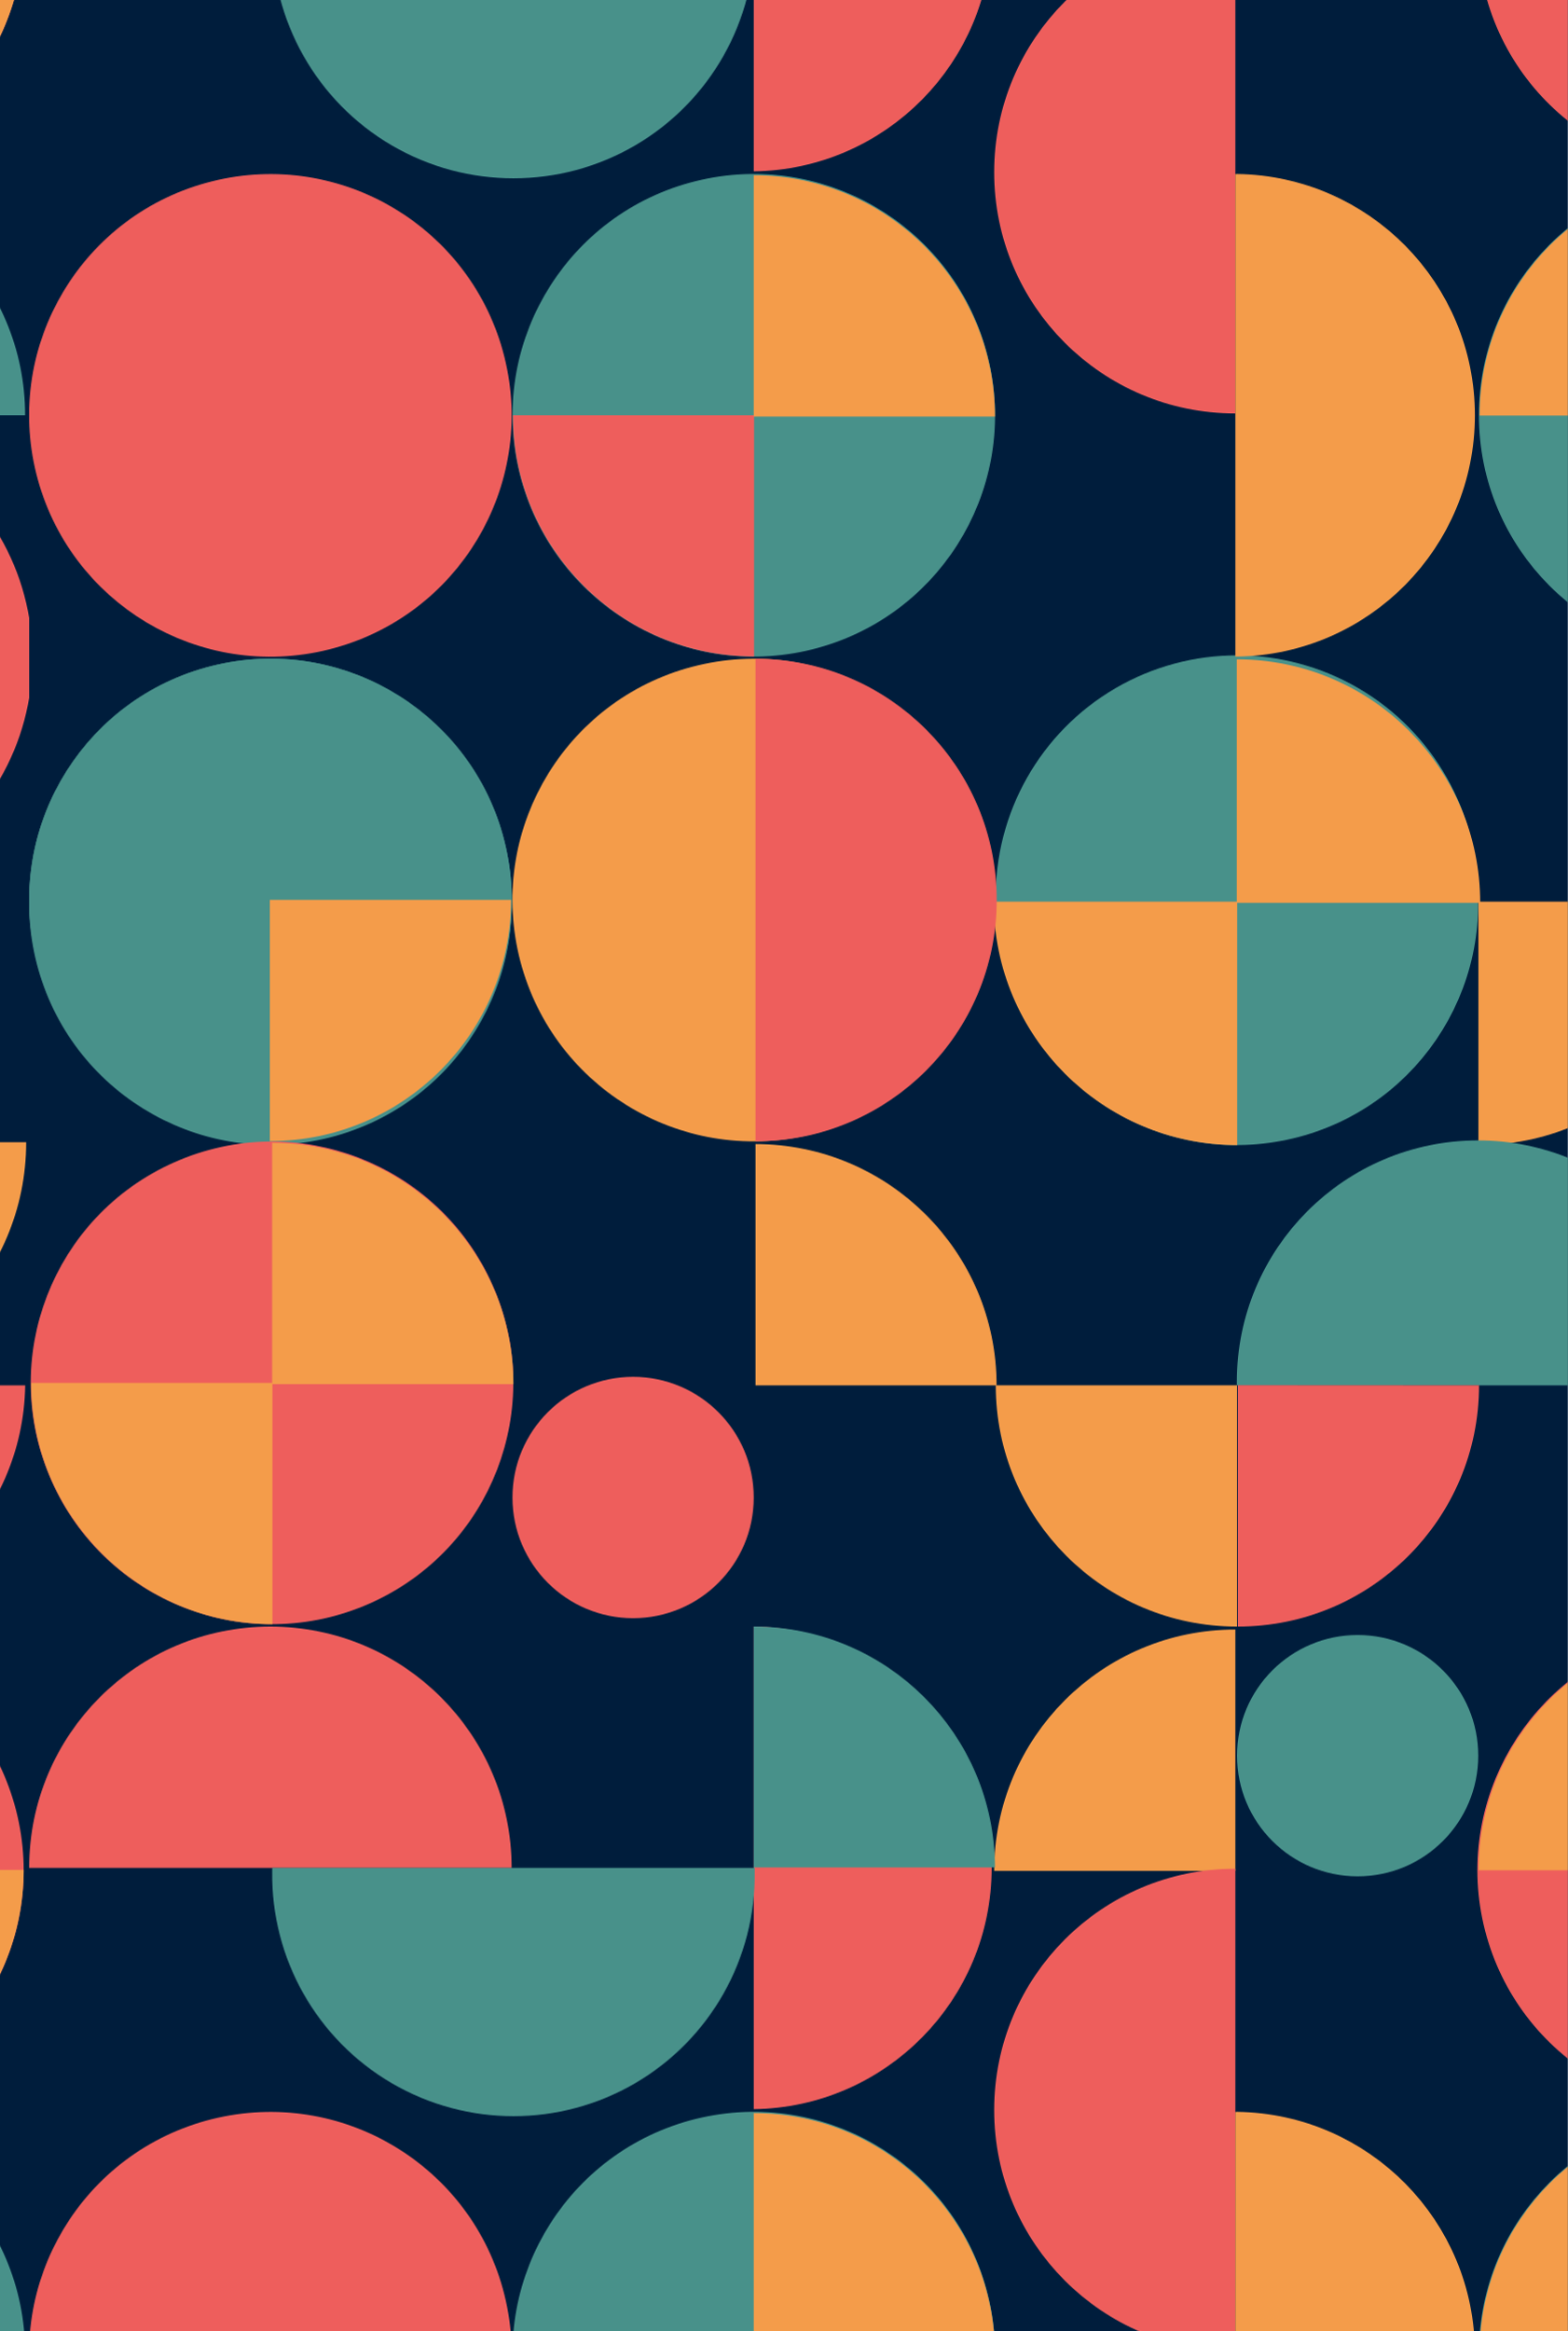
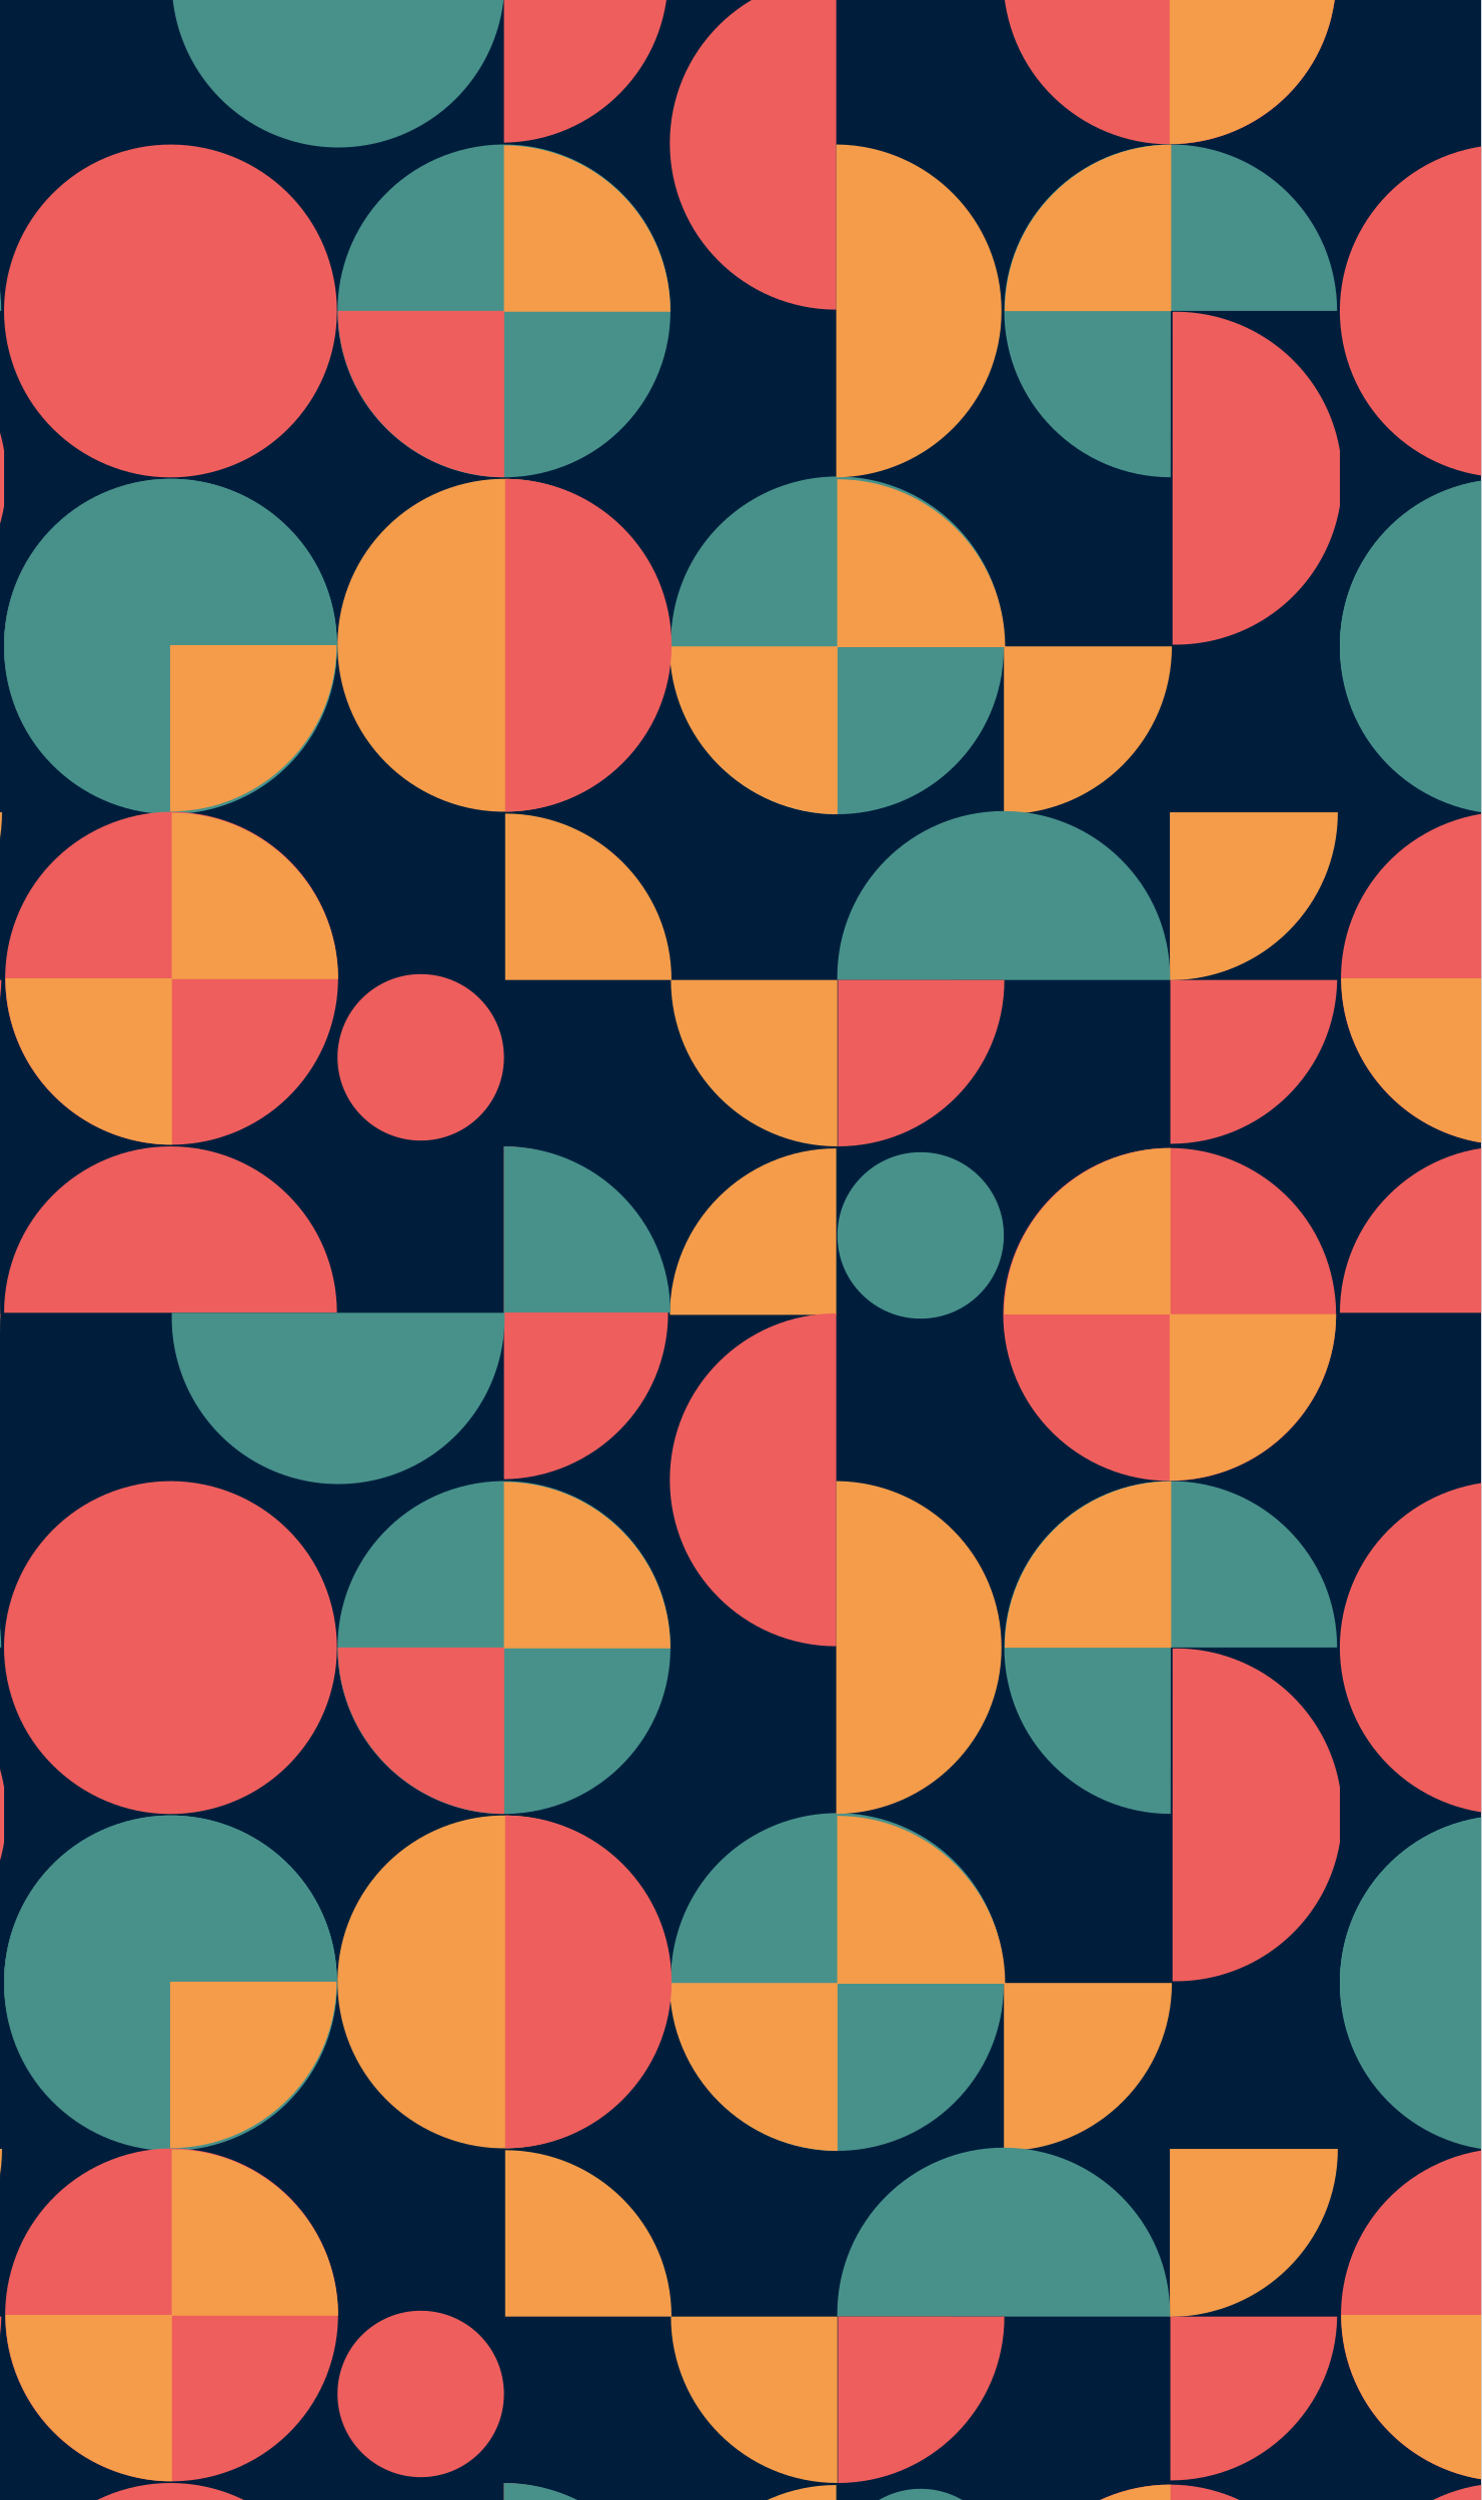
- <svg xmlns="http://www.w3.org/2000/svg" id="PATTERN" viewBox="0 0 528.68 785.89">
+ <svg xmlns="http://www.w3.org/2000/svg" id="PATTERN" viewBox="0 0 724 1222">
  <defs>
    <style>.cls-1{fill:none;}.cls-2{fill:#48918a;}.cls-3{fill:#ee5e5c;}.cls-4{fill:#f49c4a;}.cls-5{fill:#001d3c;}.cls-6{fill:url(#Nueva_muestra_de_motivo_9);}</style>
-     <pattern id="Nueva_muestra_de_motivo_9" data-name="Nueva muestra de motivo 9" width="415.87" height="416.13" patternTransform="translate(-643.07 -104.92) scale(1.57)" patternUnits="userSpaceOnUse" viewBox="0 0 415.87 416.13">
+     <pattern id="Nueva_muestra_de_motivo_9" data-name="Nueva muestra de motivo 9" width="415.87" height="416.13" patternTransform="translate(-650.9 -92.97) scale(1.57)" patternUnits="userSpaceOnUse" viewBox="0 0 415.87 416.13">
      <rect class="cls-1" width="415.87" height="416.13" />
      <path class="cls-2" d="M363.22,156H415a51.81,51.81,0,1,0-51.81,51.81Z" />
      <path class="cls-2" d="M311.22,260.54c0-.14,0-.29,0-.43a51.82,51.82,0,1,0-103.63,0c0,.14,0,.29,0,.43Z" />
      <circle class="cls-3" cx="51.81" cy="156.03" r="51.81" transform="translate(-36.36 17.27) rotate(-14.06)" />
      <path class="cls-3" d="M155.62,103.63A51.82,51.82,0,0,0,155.62,0V103.63Z" />
      <circle class="cls-2" cx="285.33" cy="27.72" r="25.91" />
      <circle class="cls-2" cx="51.81" cy="260.88" r="51.81" transform="translate(-69.28 24.07) rotate(-15.85)" />
      <circle class="cls-2" cx="259.42" cy="260.88" r="51.81" transform="translate(-53.48 67.36) rotate(-13.42)" />
      <path class="cls-4" d="M259.07.63a51.82,51.82,0,0,0-51.81,51.82h51.81Z" />
      <circle class="cls-2" cx="155.62" cy="156.03" r="51.81" transform="translate(-30.01 37.27) rotate(-12.47)" />
      <path class="cls-3" d="M103.89,156a51.81,51.81,0,0,0,51.81,51.81V156Z" />
      <path class="cls-4" d="M207.43,156.28a51.81,51.81,0,0,0-51.81-51.81v51.81Z" />
      <circle class="cls-3" cx="362.87" cy="52.33" r="51.81" transform="translate(-1.6 92.01) rotate(-14.42)" />
      <path class="cls-4" d="M362.87,104.06a51.82,51.82,0,0,0,51.82-51.81H362.87Z" />
      <path class="cls-4" d="M363.13.52a51.81,51.81,0,0,0-51.81,51.81h51.81Z" />
      <path class="cls-2" d="M207.43,51.72A51.82,51.82,0,0,0,155.62,0V51.72Z" />
      <path class="cls-3" d="M103.62,51.81A51.81,51.81,0,0,0,0,51.81Z" />
      <path class="cls-2" d="M52.2,51.81c0,.26,0,.52,0,.78a51.82,51.82,0,1,0,103.63,0c0-.26,0-.52,0-.78Z" />
      <path class="cls-3" d="M259.07,52a51.81,51.81,0,0,0,0,103.62Z" />
      <path class="cls-4" d="M259.42,104.21h-.35V207.83h.35a51.82,51.82,0,0,0,0-103.63Z" />
      <path class="cls-4" d="M363.35,104.25a51.82,51.82,0,0,0-51.82,51.82h51.82Z" />
      <circle class="cls-3" cx="129.71" cy="388.41" r="25.91" />
      <circle class="cls-4" cx="155.62" cy="260.11" r="51.81" transform="translate(-55.6 42.71) rotate(-13.28)" />
      <circle class="cls-2" cx="51.81" cy="260.11" r="51.81" transform="translate(-55.69 17.65) rotate(-12.65)" />
      <circle class="cls-2" cx="51.81" cy="260.11" r="51.81" transform="translate(-55.69 17.65) rotate(-12.65)" />
      <path class="cls-4" d="M207.78,364.33A51.82,51.82,0,0,0,156,312.51v51.82Z" />
      <path class="cls-4" d="M207.6,364.32a51.81,51.81,0,0,0,51.82,51.81V364.32Z" />
      <path class="cls-4" d="M311.66,260.71a52.29,52.29,0,0,0-52.29-52.29v52.29Z" />
      <path class="cls-4" d="M207.17,260.45a52.29,52.29,0,0,0,52.29,52.29V260.45Z" />
      <path class="cls-4" d="M311.27,312.74a52.29,52.29,0,0,0,52.29-52.29H311.27Z" />
      <path class="cls-4" d="M362.94,364.4a52.29,52.29,0,0,0,52.29-52.28H362.94Z" />
      <circle class="cls-3" cx="52.16" cy="363.8" r="51.81" transform="translate(-142.92 52.32) rotate(-23.9)" />
      <path class="cls-4" d="M.43,363.8a51.82,51.82,0,0,0,51.82,51.82V363.8Z" />
      <path class="cls-4" d="M104,364.06a51.8,51.8,0,0,0-51.81-51.81v51.81Z" />
      <path class="cls-2" d="M363,364.33c0-.26,0-.52,0-.79a51.81,51.81,0,1,0-103.62,0c0,.27,0,.53,0,.79Z" />
      <path class="cls-3" d="M156,311.92a51.81,51.81,0,0,0,0-103.62Z" />
      <path class="cls-4" d="M51.69,311.88a51.81,51.81,0,0,0,51.81-51.81H51.69Z" />
      <path class="cls-3" d="M364.05,156.29h-.28V259.92h.28a51.82,51.82,0,1,0,0-103.63Z" />
      <path class="cls-3" d="M363.09,364.33v51h.13a51.81,51.81,0,0,0,51.8-51Z" />
      <path class="cls-3" d="M259.59,364.29v51.84a51.81,51.81,0,0,0,51.82-51.81v0Z" />
    </pattern>
  </defs>
-   <rect class="cls-5" width="528.68" height="785.89" />
-   <rect class="cls-6" width="528.68" height="785.89" />
+   <rect class="cls-5" width="724" height="1222" />
+   <rect class="cls-6" width="724" height="1222" />
</svg>
